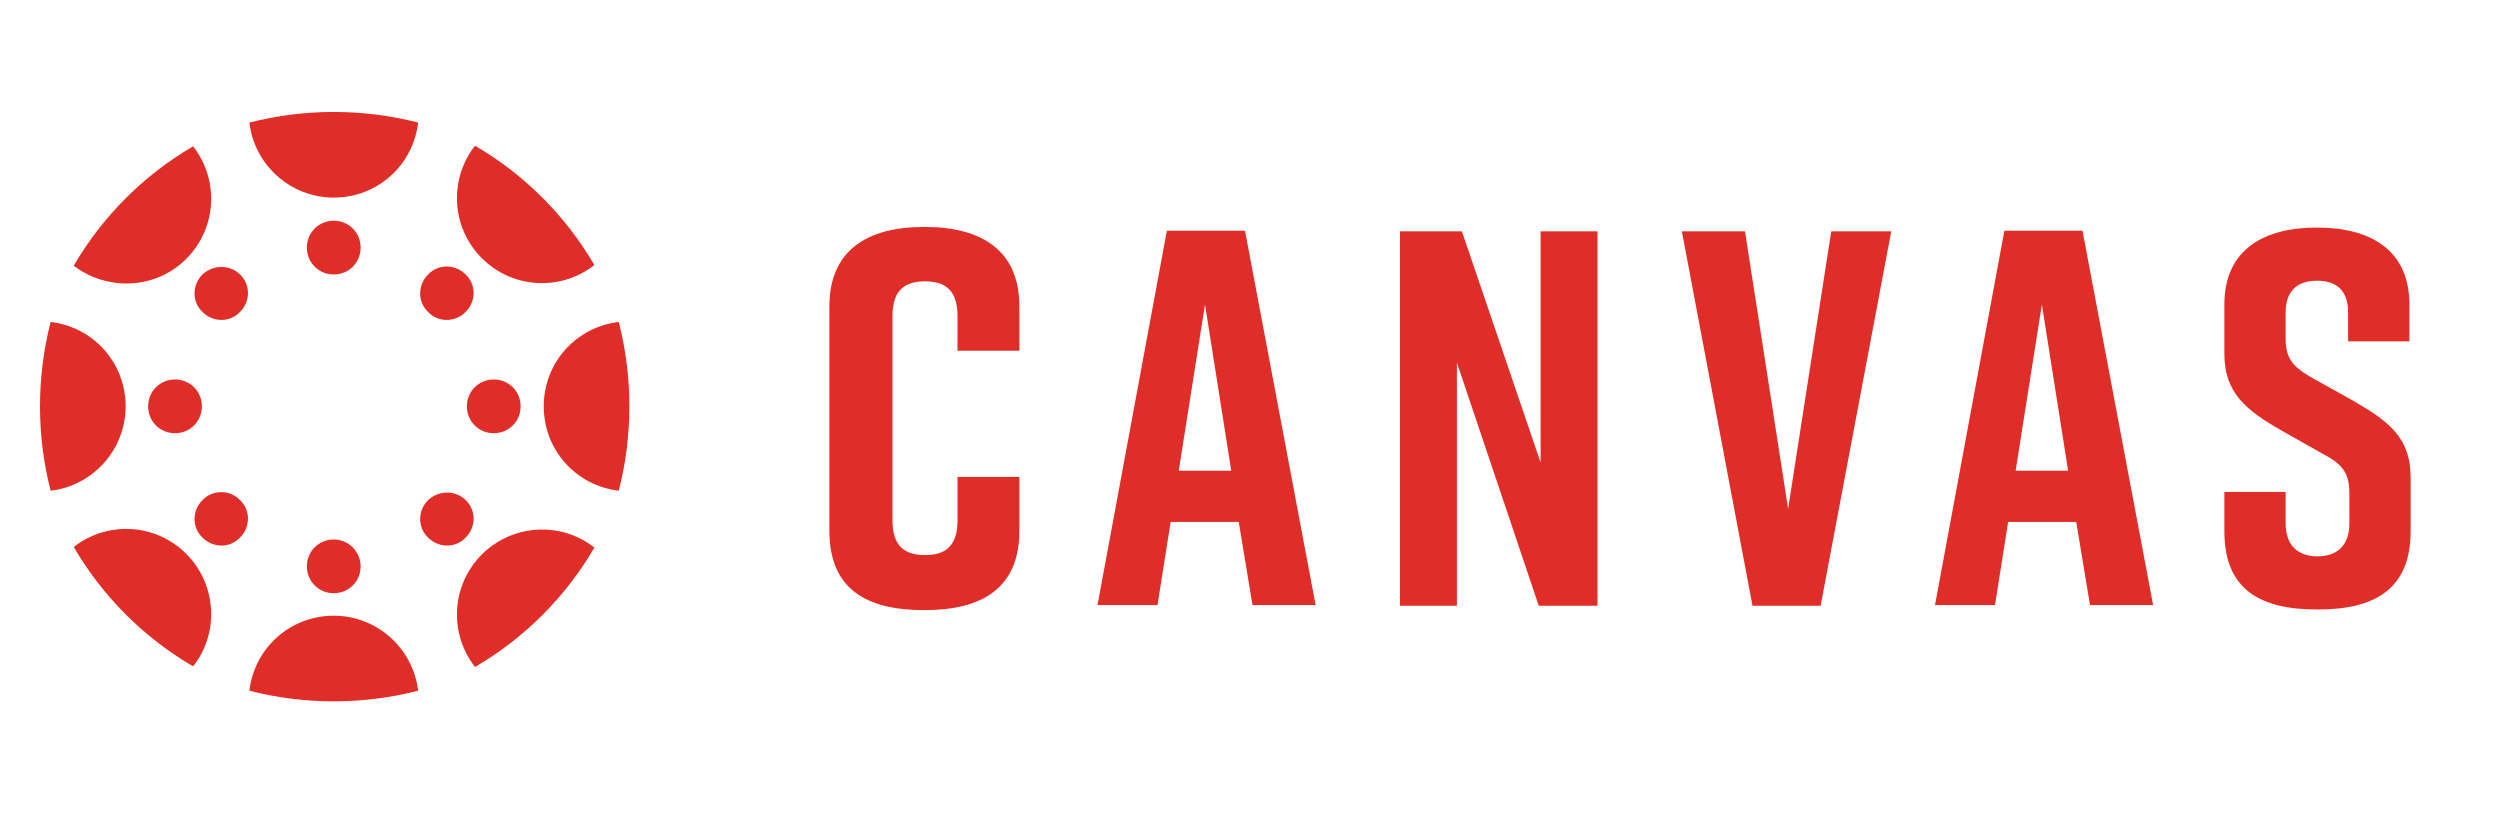
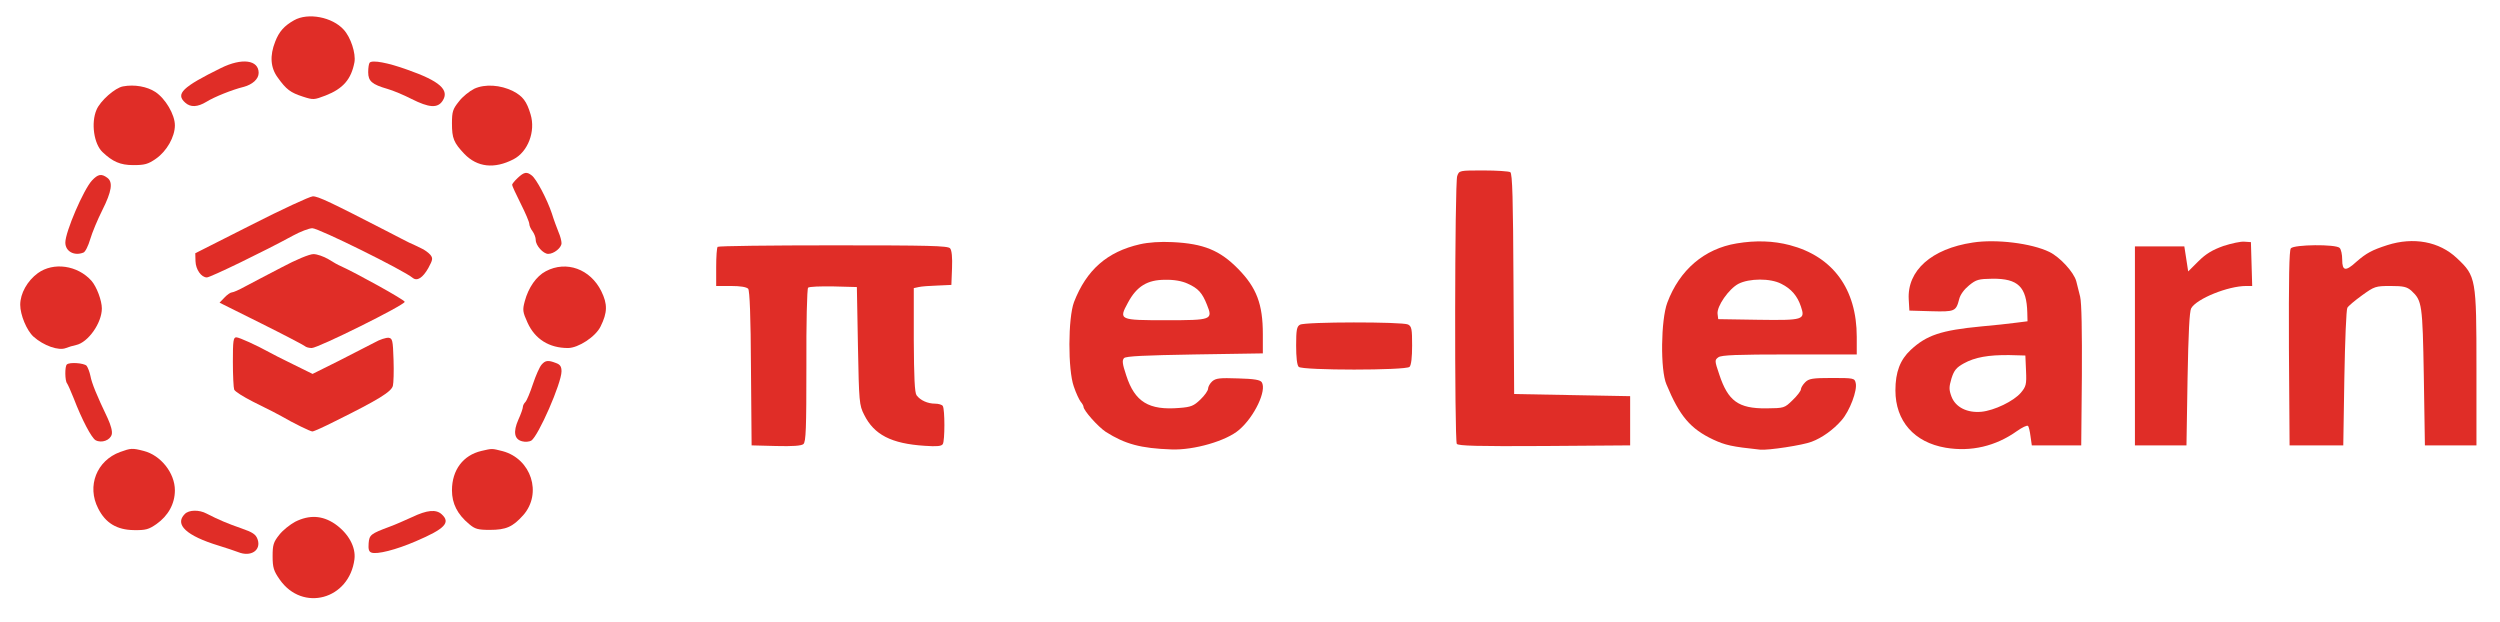
- <svg xmlns="http://www.w3.org/2000/svg" version="1.1" class="svg-canvas-logo" x="0px" y="0px" viewBox="200 250 400 115" width="140" height="46" enable-background="new 0 0 115 46" xml:space="preserve">
-   <style type="text/css">
- 	.st0{fill:#e02d27;}
- </style>
-   <g>
-     <g>
-       <path class="st0" d="M220.1,306.8c0-7-5.2-12.7-12-13.5c-1.1,4.3-1.7,8.8-1.7,13.5c0,4.7,0.6,9.2,1.7,13.5    C214.9,319.5,220.1,313.7,220.1,306.8z" />
-       <path class="st0" d="M228,302.5c-2.4,0-4.3,1.9-4.3,4.3c0,2.4,1.9,4.3,4.3,4.3c2.4,0,4.3-1.9,4.3-4.3    C232.3,304.4,230.4,302.5,228,302.5z" />
-       <path class="st0" d="M287,306.8c0,7,5.2,12.7,12,13.5c1.1-4.3,1.7-8.8,1.7-13.5c0-4.7-0.6-9.2-1.7-13.5    C292.2,294.1,287,299.8,287,306.8z" />
-       <path class="st0" d="M279,302.5c-2.4,0-4.3,1.9-4.3,4.3c0,2.4,1.9,4.3,4.3,4.3c2.4,0,4.3-1.9,4.3-4.3    C283.3,304.4,281.4,302.5,279,302.5z" />
-       <path class="st0" d="M253.4,340.3c-7,0-12.7,5.2-13.5,12c4.3,1.1,8.8,1.7,13.5,1.7c4.7,0,9.2-0.6,13.5-1.7    C266.1,345.6,260.4,340.3,253.4,340.3z" />
-       <path class="st0" d="M253.4,328.1c-2.4,0-4.3,1.9-4.3,4.3c0,2.4,1.9,4.3,4.3,4.3c2.4,0,4.3-1.9,4.3-4.3    C257.7,330.1,255.8,328.1,253.4,328.1z" />
-       <path class="st0" d="M253.4,273.4c7,0,12.7-5.2,13.5-12c-4.3-1.1-8.8-1.7-13.5-1.7c-4.7,0-9.2,0.6-13.5,1.7    C240.7,268.2,246.5,273.4,253.4,273.4z" />
-       <path class="st0" d="M253.4,277.1c-2.4,0-4.3,1.9-4.3,4.3c0,2.4,1.9,4.3,4.3,4.3c2.4,0,4.3-1.9,4.3-4.3    C257.7,279,255.8,277.1,253.4,277.1z" />
-       <path class="st0" d="M277.1,330.5c-4.9,4.9-5.3,12.6-1.1,18c7.9-4.6,14.5-11.2,19.1-19.1C289.8,325.2,282,325.6,277.1,330.5z" />
-       <path class="st0" d="M268.5,321.8c-1.7,1.7-1.7,4.4,0,6c1.7,1.7,4.4,1.7,6,0c1.7-1.7,1.7-4.4,0-6    C272.9,320.2,270.2,320.2,268.5,321.8z" />
-       <path class="st0" d="M229.8,283.2c4.9-4.9,5.3-12.6,1.1-18c-7.9,4.6-14.5,11.2-19.1,19.1C217.2,288.4,224.9,288.1,229.8,283.2z" />
-       <path class="st0" d="M232.4,285.7c-1.7,1.7-1.7,4.4,0,6c1.7,1.7,4.4,1.7,6,0c1.7-1.7,1.7-4.4,0-6    C236.8,284.1,234.1,284.1,232.4,285.7z" />
-       <path class="st0" d="M277.1,283.1c4.9,4.9,12.6,5.3,18,1.1c-4.6-7.9-11.2-14.5-19.1-19.1C271.8,270.5,272.2,278.2,277.1,283.1z" />
-       <path class="st0" d="M274.5,291.7c1.7-1.7,1.7-4.4,0-6c-1.7-1.7-4.4-1.7-6,0c-1.7,1.7-1.7,4.4,0,6    C270.1,293.4,272.8,293.4,274.5,291.7z" />
-       <path class="st0" d="M229.8,330.4c-4.9-4.9-12.6-5.3-18-1.1c4.6,7.9,11.2,14.5,19.1,19.1C235.1,343.1,234.7,335.3,229.8,330.4z" />
-       <path class="st0" d="M232.4,321.8c-1.7,1.7-1.7,4.4,0,6c1.7,1.7,4.4,1.7,6,0c1.7-1.7,1.7-4.4,0-6    C236.8,320.1,234,320.1,232.4,321.8z" />
-     </g>
-     <g>
-       <path class="st0" d="M363.1,326.7c0,9.2-6,12.7-15.1,12.7h-0.2c-9.1,0-15.1-3.3-15.1-12.7v-35.9c0-8.9,6-12.7,15.1-12.7h0.2    c9.1,0,15.1,3.8,15.1,12.7v7.1h-9.9v-5.6c0-4.2-2.1-5.5-5.2-5.5s-5.2,1.3-5.2,5.5v32.8c0,4.2,2.1,5.5,5.2,5.5s5.2-1.3,5.2-5.5v-7    h9.9V326.7z" />
-       <path class="st0" d="M398.2,325.3h-10.9l-2.1,13.3h-9.6l11.1-59.9h12.5l11.3,59.9h-10.1L398.2,325.3z M397,317.1l-4.2-26.6    l-4.2,26.6H397z" />
-       <path class="st0" d="M424,338.7v-59.9h9.9l12.6,37v-37h9.1v59.9h-9.4l-13.1-38.9v38.9H424z" />
-       <path class="st0" d="M491.3,338.7h-10.9l-11.3-59.9h10.1l6.9,44.4l6.9-44.4h9.6L491.3,338.7z" />
-       <path class="st0" d="M532.2,325.3h-10.9l-2.1,13.3h-9.6l11.1-59.9h12.5l11.3,59.9h-10.1L532.2,325.3z M530.9,317.1l-4.2-26.6    l-4.2,26.6H530.9z" />
-       <path class="st0" d="M575.7,296.3v-4.5c0-3.8-2.1-5.1-5-5.1c-2.9,0-5,1.4-5,5.1v4.1c0,3.1,1,4.4,3.8,6.1l7,3.9    c5.7,3.3,9.2,5.9,9.2,12.3v8.6c0,9.2-5.7,12.5-14.8,12.5h-0.2c-9.1,0-14.8-3.2-14.8-12.5v-6.3h9.8v5c0,3.7,2.1,5.3,5.1,5.3    s5.1-1.6,5.1-5.3v-4.7c0-3.1-0.9-4.6-3.9-6.2l-6.9-3.9c-5.8-3.3-9.2-6.1-9.2-12.3v-7.9c0-8.9,6.5-12.3,14.7-12.3h0.2    c8.2,0,14.7,3.4,14.7,12.3v5.9H575.7z" />
-     </g>
+ <svg xmlns="http://www.w3.org/2000/svg" width="173" height="43" xml:space="preserve" overflow="hidden">
+   <g transform="translate(-575 -395)">
+     <path d="M29.832 81.31C29.151 80.925 28.796 80.525 28.53 79.829 28.145 78.852 28.204 78.023 28.707 77.342 29.299 76.513 29.581 76.306 30.439 76.025 31.165 75.788 31.209 75.802 31.994 76.099 33.208 76.572 33.771 77.224 33.993 78.408 34.096 79.015 33.741 80.126 33.252 80.659 32.468 81.532 30.795 81.858 29.832 81.31Z" fill="#E02D27" transform="matrix(1.00398 0 0 -1 565.4 477.712)" />
+     <path d="M24.799 78.008C22.134 76.691 21.645 76.217 22.326 75.61 22.696 75.269 23.185 75.299 23.792 75.669 24.34 76.01 25.554 76.498 26.324 76.691 26.96 76.854 27.39 77.239 27.39 77.668 27.39 78.571 26.235 78.719 24.799 78.008Z" fill="#E02D27" transform="matrix(1.00398 0 0 -1 565.4 477.712)" />
+     <path d="M35.044 78.379C34.985 78.319 34.94 78.023 34.94 77.712 34.94 77.091 35.207 76.868 36.273 76.558 36.643 76.454 37.383 76.143 37.931 75.862 39.13 75.255 39.722 75.21 40.063 75.728 40.566 76.484 39.87 77.105 37.635 77.89 36.288 78.379 35.236 78.571 35.044 78.379Z" fill="#E02D27" transform="matrix(1.00398 0 0 -1 565.4 477.712)" />
+     <path d="M18.047 76.735C17.5 76.646 16.463 75.728 16.212 75.107 15.827 74.204 16.034 72.753 16.626 72.19 17.322 71.524 17.855 71.287 18.743 71.287 19.528 71.287 19.765 71.346 20.313 71.731 21.053 72.249 21.616 73.241 21.616 74.041 21.616 74.781 20.964 75.891 20.268 76.35 19.706 76.72 18.832 76.883 18.047 76.735Z" fill="#E02D27" transform="matrix(1.00398 0 0 -1 565.4 477.712)" />
+     <path d="M42.254 76.572C41.928 76.409 41.44 76.025 41.188 75.684 40.773 75.166 40.714 74.988 40.714 74.174 40.714 73.138 40.833 72.841 41.573 72.057 42.461 71.139 43.631 71.006 44.949 71.687 45.955 72.205 46.488 73.626 46.133 74.796 45.866 75.699 45.6 76.054 44.919 76.409 44.06 76.839 42.994 76.913 42.254 76.572Z" fill="#E02D27" transform="matrix(1.00398 0 0 -1 565.4 477.712)" />
+     <path d="M110.002 70.532C109.825 70.073 109.81 52.277 109.973 51.996 110.076 51.862 111.379 51.818 116.013 51.848L121.921 51.892 121.921 53.595 121.921 55.297 117.923 55.371 113.926 55.445 113.881 63.055C113.852 68.933 113.807 70.71 113.659 70.798 113.571 70.858 112.727 70.917 111.809 70.917 110.151 70.917 110.136 70.917 110.002 70.532Z" fill="#E02D27" transform="matrix(1.00398 0 0 -1 565.4 477.712)" />
+     <path d="M45.245 70.399C45.037 70.206 44.86 69.984 44.86 69.925 44.86 69.851 45.126 69.273 45.452 68.622 45.778 67.971 46.044 67.349 46.044 67.216 46.044 67.097 46.148 66.86 46.266 66.712 46.385 66.549 46.488 66.283 46.488 66.105 46.488 65.72 47.006 65.143 47.347 65.143 47.747 65.143 48.265 65.572 48.265 65.883 48.265 66.046 48.176 66.386 48.058 66.653 47.954 66.919 47.732 67.497 47.599 67.941 47.273 68.918 46.533 70.339 46.207 70.576 45.866 70.843 45.689 70.813 45.245 70.399Z" fill="#E02D27" transform="matrix(1.00398 0 0 -1 565.4 477.712)" />
+     <path d="M15.901 70.221C15.323 69.599 14.065 66.668 14.065 65.927 14.065 65.32 14.672 64.98 15.309 65.232 15.442 65.276 15.649 65.705 15.782 66.164 15.916 66.623 16.286 67.512 16.611 68.163 17.263 69.466 17.366 70.117 16.952 70.413 16.552 70.71 16.315 70.665 15.901 70.221Z" fill="#E02D27" transform="matrix(1.00398 0 0 -1 565.4 477.712)" />
+     <path d="M26.871 67.141 23.022 65.187 23.037 64.639C23.052 64.062 23.437 63.514 23.822 63.514 24.058 63.514 27.834 65.35 29.744 66.401 30.262 66.683 30.869 66.919 31.091 66.919 31.52 66.919 37.368 64.018 38.005 63.485 38.316 63.233 38.701 63.485 39.086 64.166 39.397 64.743 39.411 64.847 39.219 65.084 39.1 65.217 38.819 65.439 38.568 65.543 38.331 65.661 37.961 65.839 37.753 65.927 37.561 66.031 36.924 66.342 36.347 66.653 32.364 68.711 31.476 69.14 31.12 69.125 30.898 69.111 28.988 68.222 26.871 67.141Z" fill="#E02D27" transform="matrix(1.00398 0 0 -1 565.4 477.712)" />
+     <path d="M88.135 65.809C85.87 65.291 84.449 64.032 83.59 61.812 83.175 60.716 83.161 57.118 83.575 55.964 83.723 55.519 83.945 55.046 84.049 54.912 84.153 54.794 84.242 54.631 84.242 54.572 84.242 54.305 85.248 53.18 85.781 52.825 87.114 51.981 88.18 51.685 90.312 51.611 91.851 51.552 94.102 52.203 94.975 52.973 96.026 53.876 96.885 55.697 96.53 56.26 96.426 56.422 96.026 56.497 94.901 56.526 93.628 56.571 93.362 56.541 93.11 56.319 92.962 56.186 92.829 55.949 92.829 55.816 92.829 55.682 92.592 55.342 92.296 55.06 91.851 54.631 91.659 54.542 90.859 54.483 88.742 54.305 87.78 54.898 87.188 56.733 86.921 57.533 86.892 57.785 87.04 57.933 87.173 58.066 88.461 58.125 91.91 58.184L96.604 58.258 96.604 59.591C96.604 61.664 96.174 62.804 94.901 64.106 93.643 65.394 92.518 65.853 90.386 65.957 89.542 66.001 88.713 65.942 88.135 65.809ZM91.422 63.085C92.147 62.759 92.429 62.448 92.754 61.619 93.169 60.583 93.095 60.553 89.942 60.553 86.699 60.553 86.655 60.568 87.306 61.767 87.913 62.907 88.653 63.351 89.867 63.351 90.489 63.366 91.037 63.263 91.422 63.085Z" fill="#E02D27" transform="matrix(1.00398 0 0 -1 565.4 477.712)" />
+     <path d="M129.264 65.868C127.028 65.498 125.326 64.032 124.482 61.767 124.038 60.583 123.993 57.104 124.423 56.112 125.326 53.92 126.081 53.032 127.65 52.292 128.479 51.907 128.923 51.803 130.878 51.596 131.426 51.537 133.839 51.907 134.431 52.144 135.142 52.41 135.926 52.973 136.489 53.624 137.052 54.261 137.599 55.712 137.466 56.215 137.392 56.541 137.333 56.556 135.837 56.556 134.475 56.556 134.239 56.511 133.987 56.26 133.824 56.097 133.691 55.875 133.691 55.771 133.691 55.667 133.439 55.327 133.113 55.016 132.551 54.468 132.536 54.468 131.292 54.453 129.382 54.439 128.672 54.957 128.065 56.793 127.739 57.755 127.739 57.799 128.006 57.992 128.213 58.14 129.264 58.184 132.906 58.184L137.54 58.184 137.54 59.398C137.54 62.715 135.897 64.965 132.921 65.75 131.796 66.046 130.582 66.09 129.264 65.868ZM132.343 63.07C133.025 62.73 133.454 62.226 133.691 61.501 134.002 60.583 133.883 60.538 130.745 60.583L127.991 60.627 127.946 60.997C127.887 61.516 128.716 62.715 129.382 63.07 130.123 63.455 131.588 63.47 132.343 63.07Z" fill="#E02D27" transform="matrix(1.00398 0 0 -1 565.4 477.712)" />
+     <path d="M145.535 65.927C142.692 65.498 141.005 63.988 141.123 61.989L141.167 61.219 142.663 61.175C144.306 61.131 144.38 61.16 144.602 62.019 144.676 62.33 144.957 62.7 145.283 62.966 145.772 63.366 145.935 63.411 146.897 63.425 148.659 63.44 149.251 62.863 149.295 61.071L149.31 60.479 148.496 60.376C148.052 60.316 146.986 60.198 146.127 60.124 143.344 59.857 142.352 59.517 141.256 58.495 140.531 57.814 140.205 56.97 140.205 55.697 140.205 53.58 141.493 52.099 143.669 51.729 145.416 51.433 147.119 51.833 148.585 52.884 148.94 53.136 149.281 53.299 149.34 53.239 149.399 53.195 149.473 52.869 149.517 52.514L149.606 51.892 151.309 51.892 153.012 51.892 153.056 56.704C153.071 59.769 153.041 61.752 152.937 62.182 152.849 62.552 152.73 63.026 152.671 63.248 152.508 63.87 151.546 64.921 150.82 65.276 149.577 65.883 147.134 66.179 145.535 65.927ZM149.207 57.059C149.251 56.097 149.207 55.964 148.851 55.534 148.363 54.957 147.03 54.305 146.127 54.217 145.15 54.128 144.35 54.528 144.069 55.268 143.892 55.756 143.892 55.919 144.069 56.526 144.247 57.089 144.41 57.281 144.913 57.562 145.683 57.992 146.616 58.155 148.052 58.14L149.162 58.11 149.207 57.059Z" fill="#E02D27" transform="matrix(1.00398 0 0 -1 565.4 477.712)" />
+     <path d="M162.813 65.691C162.072 65.424 161.613 65.158 161.095 64.639L160.384 63.929 160.251 64.802 160.118 65.661 158.415 65.661 156.713 65.661 156.713 58.777 156.713 51.892 158.489 51.892 160.266 51.892 160.34 56.482C160.399 59.709 160.473 61.16 160.592 61.382 160.977 62.048 163.138 62.922 164.382 62.922L164.796 62.922 164.752 64.447 164.708 65.957 164.263 65.987C164.027 66.016 163.36 65.868 162.813 65.691Z" fill="#E02D27" transform="matrix(1.00398 0 0 -1 565.4 477.712)" />
+     <path d="M174.109 65.75C173.058 65.409 172.673 65.202 171.992 64.61 171.237 63.914 171 63.944 171 64.743 171 65.098 170.926 65.454 170.822 65.557 170.556 65.824 167.683 65.794 167.461 65.528 167.343 65.394 167.313 63.455 167.328 58.614L167.373 51.892 169.223 51.892 171.074 51.892 171.148 56.556C171.192 59.117 171.281 61.308 171.355 61.412 171.414 61.53 171.873 61.915 172.362 62.271 173.221 62.892 173.295 62.922 174.331 62.922 175.234 62.922 175.456 62.863 175.767 62.596 176.507 61.9 176.537 61.693 176.626 56.63L176.7 51.892 178.476 51.892 180.253 51.892 180.253 57.222C180.253 63.455 180.223 63.603 178.906 64.847 177.692 66.001 175.915 66.327 174.109 65.75Z" fill="#E02D27" transform="matrix(1.00398 0 0 -1 565.4 477.712)" />
+     <path d="M59.028 65.631C58.969 65.587 58.925 64.95 58.925 64.225L58.925 62.922 59.946 62.922C60.612 62.922 61.012 62.848 61.131 62.73 61.234 62.596 61.308 60.834 61.323 57.207L61.367 51.892 63.055 51.848C64.18 51.818 64.802 51.862 64.936 51.981 65.113 52.129 65.143 53.062 65.143 57.414 65.128 60.301 65.187 62.73 65.261 62.804 65.335 62.878 66.12 62.907 67.008 62.892L68.622 62.848 68.696 58.777C68.77 54.883 68.785 54.675 69.125 54.009 69.806 52.632 70.991 52.011 73.3 51.862 74.144 51.803 74.455 51.833 74.544 51.981 74.692 52.203 74.692 54.394 74.544 54.616 74.5 54.705 74.248 54.779 74.011 54.779 73.508 54.779 73.004 55.001 72.738 55.357 72.605 55.534 72.56 56.6 72.545 59.176L72.545 62.774 72.886 62.848C73.064 62.892 73.641 62.937 74.174 62.952L75.136 62.996 75.181 64.151C75.21 64.891 75.166 65.394 75.047 65.528 74.899 65.705 73.582 65.735 66.993 65.735 62.67 65.735 59.073 65.691 59.028 65.631Z" fill="#E02D27" transform="matrix(1.00398 0 0 -1 565.4 477.712)" />
+     <path d="M28.944 64.195C27.967 63.692 26.842 63.085 26.442 62.878 26.042 62.656 25.643 62.478 25.539 62.478 25.45 62.478 25.213 62.315 25.036 62.123L24.695 61.767 27.567 60.331C29.137 59.546 30.484 58.836 30.573 58.762 30.647 58.688 30.854 58.629 31.047 58.629 31.491 58.629 37.457 61.604 37.457 61.826 37.457 61.96 34.126 63.81 33.016 64.314 32.897 64.358 32.527 64.565 32.201 64.773 31.875 64.965 31.417 65.128 31.165 65.128 30.898 65.128 29.995 64.758 28.944 64.195Z" fill="#E02D27" transform="matrix(1.00398 0 0 -1 565.4 477.712)" />
+     <path d="M12.17 63.81C11.444 63.277 10.956 62.404 10.956 61.619 10.956 60.923 11.4 59.843 11.874 59.413 12.57 58.791 13.606 58.421 14.109 58.629 14.287 58.703 14.598 58.791 14.805 58.836 15.634 59.013 16.582 60.361 16.582 61.367 16.582 61.915 16.227 62.863 15.871 63.277 14.909 64.358 13.251 64.595 12.17 63.81Z" fill="#E02D27" transform="matrix(1.00398 0 0 -1 565.4 477.712)" />
+     <path d="M47.184 63.944C46.533 63.603 45.985 62.818 45.733 61.871 45.57 61.264 45.585 61.131 45.926 60.376 46.444 59.236 47.421 58.629 48.709 58.629 49.42 58.629 50.619 59.413 50.959 60.124 51.433 61.086 51.448 61.664 51.004 62.567 50.249 64.092 48.605 64.699 47.184 63.944Z" fill="#E02D27" transform="matrix(1.00398 0 0 -1 565.4 477.712)" />
+     <path d="M99.165 60.242C98.943 60.124 98.899 59.872 98.899 58.806 98.899 57.992 98.958 57.444 99.076 57.326 99.328 57.074 106.464 57.074 106.716 57.326 106.834 57.444 106.893 57.992 106.893 58.806 106.893 59.931 106.864 60.124 106.612 60.257 106.227 60.45 99.506 60.45 99.165 60.242Z" fill="#E02D27" transform="matrix(1.00398 0 0 -1 565.4 477.712)" />
+     <path d="M25.613 57.681C25.613 56.748 25.657 55.875 25.702 55.756 25.746 55.623 26.338 55.253 27.005 54.912 28.381 54.231 28.53 54.142 28.944 53.92 29.803 53.417 30.958 52.855 31.091 52.855 31.195 52.855 31.905 53.18 32.69 53.58 35.636 55.046 36.554 55.608 36.643 56.023 36.687 56.186 36.717 57 36.687 57.814 36.643 59.176 36.613 59.295 36.347 59.339 36.184 59.354 35.74 59.221 35.384 59.013 35.014 58.821 33.904 58.244 32.912 57.74L31.106 56.837 29.729 57.518C28.974 57.888 28.248 58.258 28.13 58.332 27.271 58.806 26.057 59.369 25.85 59.369 25.643 59.369 25.613 59.132 25.613 57.681Z" fill="#E02D27" transform="matrix(1.00398 0 0 -1 565.4 477.712)" />
+     <path d="M46.888 57.474C46.755 57.326 46.488 56.719 46.296 56.141 46.103 55.549 45.866 54.986 45.778 54.898 45.674 54.794 45.6 54.646 45.6 54.542 45.6 54.453 45.467 54.054 45.289 53.669 44.919 52.825 45.008 52.307 45.556 52.173 45.763 52.114 46.044 52.144 46.177 52.218 46.666 52.529 48.265 56.2 48.265 57.015 48.265 57.34 48.176 57.489 47.88 57.592 47.347 57.799 47.154 57.785 46.888 57.474Z" fill="#E02D27" transform="matrix(1.00398 0 0 -1 565.4 477.712)" />
+     <path d="M14.169 57.489C14.021 57.355 14.035 56.349 14.183 56.186 14.243 56.097 14.45 55.638 14.642 55.149 15.22 53.639 15.871 52.41 16.152 52.248 16.567 52.025 17.159 52.248 17.263 52.647 17.322 52.855 17.204 53.284 16.982 53.772 16.227 55.357 15.886 56.2 15.797 56.689 15.738 56.97 15.62 57.281 15.531 57.4 15.353 57.592 14.346 57.666 14.169 57.489Z" fill="#E02D27" transform="matrix(1.00398 0 0 -1 565.4 477.712)" />
+     <path d="M17.84 51.433C16.227 50.841 15.531 49.079 16.33 47.525 16.834 46.518 17.618 46.044 18.788 46.029 19.602 46.014 19.809 46.074 20.342 46.444 21.157 47.021 21.616 47.85 21.616 48.783 21.616 49.982 20.638 51.211 19.469 51.507 18.669 51.715 18.581 51.7 17.84 51.433Z" fill="#E02D27" transform="matrix(1.00398 0 0 -1 565.4 477.712)" />
+     <path d="M42.742 51.507C41.484 51.211 40.714 50.19 40.714 48.783 40.714 47.865 41.084 47.125 41.899 46.444 42.298 46.103 42.506 46.044 43.32 46.044 44.445 46.044 44.904 46.251 45.63 47.066 46.947 48.576 46.177 50.959 44.208 51.492 43.438 51.685 43.512 51.685 42.742 51.507Z" fill="#E02D27" transform="matrix(1.00398 0 0 -1 565.4 477.712)" />
+     <path d="M22.297 47.14C21.571 46.414 22.415 45.63 24.651 44.949 25.139 44.8 25.746 44.593 25.983 44.504 26.857 44.149 27.582 44.638 27.316 45.393 27.197 45.733 26.975 45.881 26.205 46.148 25.272 46.473 24.636 46.74 23.807 47.169 23.288 47.451 22.578 47.436 22.297 47.14Z" fill="#E02D27" transform="matrix(1.00398 0 0 -1 565.4 477.712)" />
+     <path d="M37.975 46.932C37.487 46.71 36.791 46.399 36.421 46.266 35.118 45.778 35.014 45.704 34.97 45.111 34.94 44.712 34.985 44.534 35.162 44.475 35.532 44.327 36.865 44.667 38.227 45.259 40.226 46.118 40.64 46.547 40.004 47.125 39.619 47.48 38.997 47.421 37.975 46.932Z" fill="#E02D27" transform="matrix(1.00398 0 0 -1 565.4 477.712)" />
+     <path d="M29.907 46.607C29.551 46.414 29.048 46.014 28.811 45.704 28.411 45.2 28.352 45.008 28.352 44.223 28.352 43.438 28.426 43.202 28.84 42.609 30.41 40.344 33.637 41.218 33.993 44.016 34.096 44.86 33.578 45.807 32.645 46.459 31.772 47.051 30.884 47.095 29.907 46.607Z" fill="#E02D27" transform="matrix(1.00398 0 0 -1 565.4 477.712)" />
  </g>
</svg>
